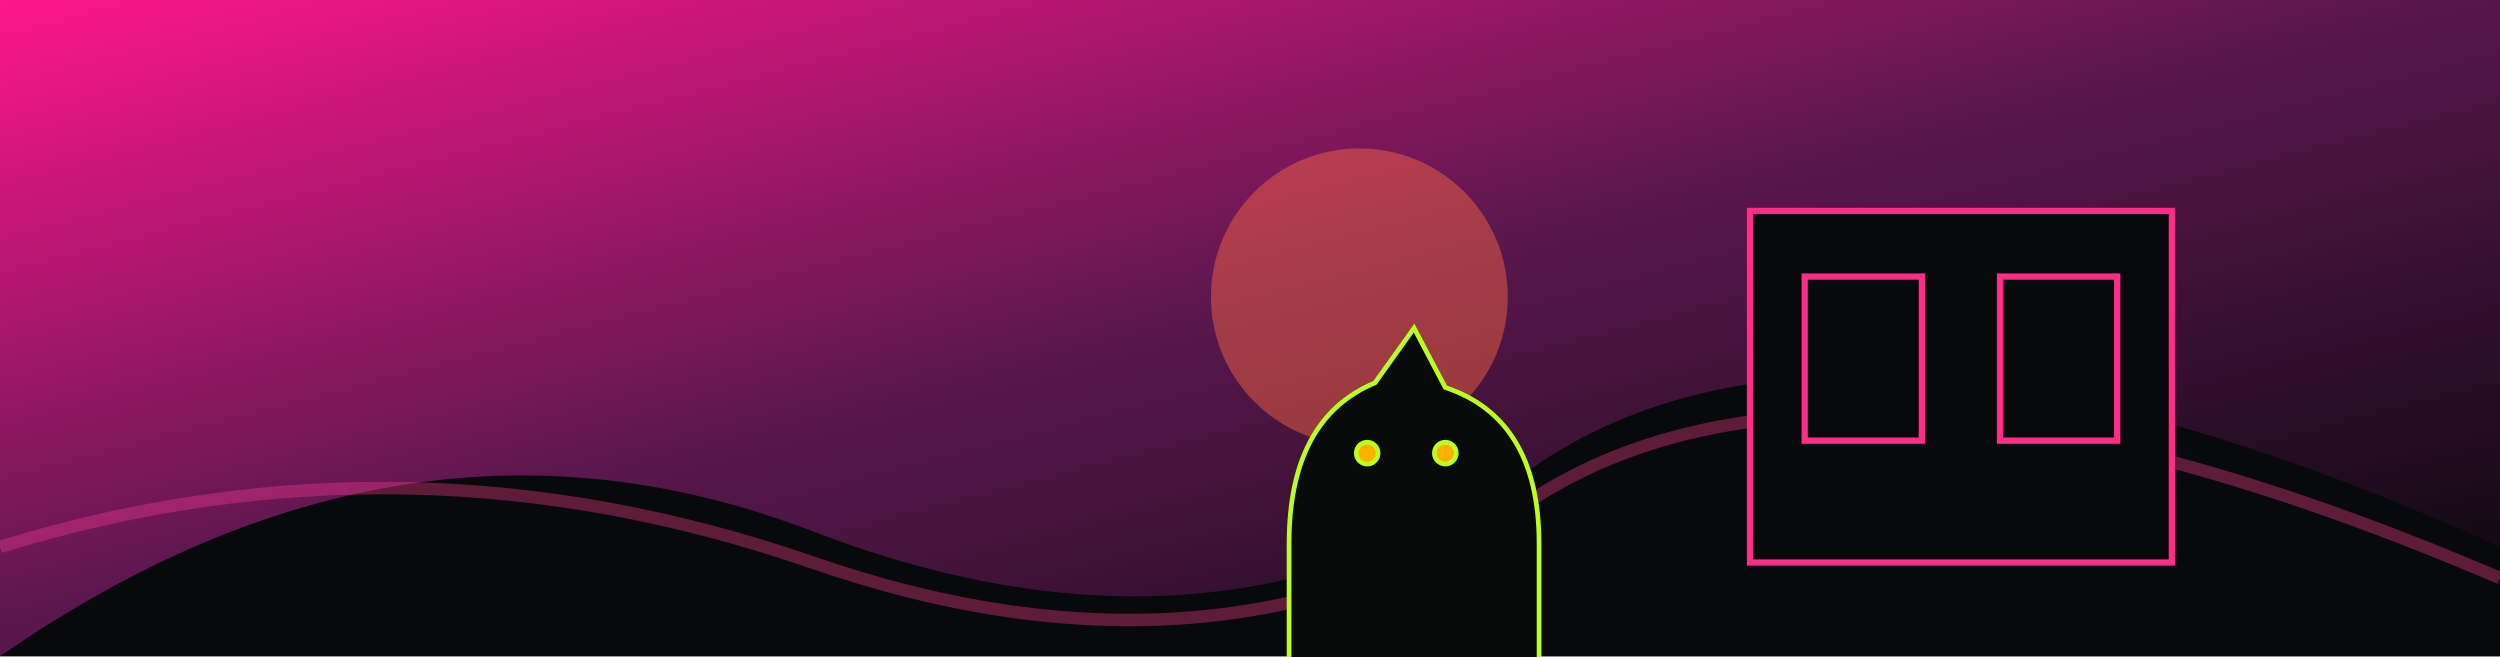
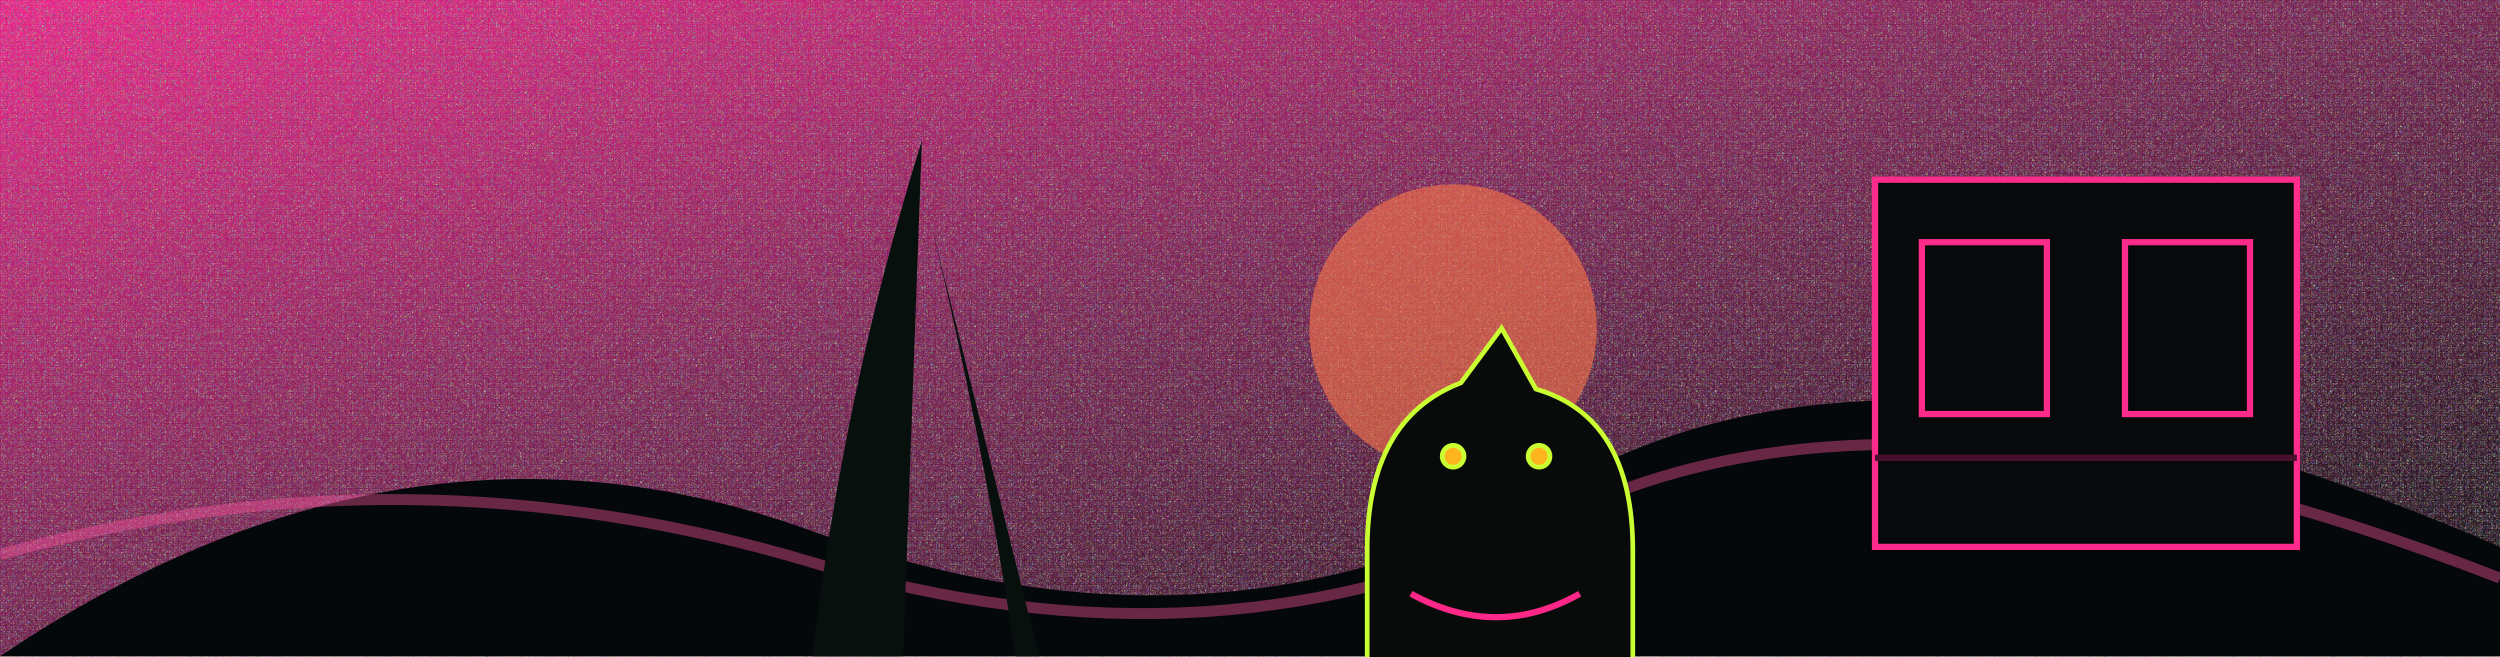
<svg xmlns="http://www.w3.org/2000/svg" viewBox="0 0 1600 420">
  <defs>
    <linearGradient id="s" y2="1">
-       <stop stop-color="#ff168d" />
-       <stop offset=".48" stop-color="#5a174e" />
-       <stop offset="1" stop-color="#050608" />
+       <stop stop-color="#ff188c" />
+       <stop offset=".45" stop-color="#7d174f" />
+       <stop offset="1" stop-color="#07080a" />
    </linearGradient>
+     <filter id="n">
+       <feTurbulence baseFrequency=".65" numOctaves="3" />
+       <feColorMatrix values="1 0 0 0 0 0 1 0 0 0 0 0 1 0 0 0 0 .12 0" />
+     </filter>
  </defs>
  <rect width="1600" height="420" fill="url(#s)" />
-   <circle cx="870" cy="190" r="95" fill="#ff6840" opacity=".45" />
-   <path d="M0 420Q260 240 520 340T980 300T1600 350V420z" fill="#07090b" />
-   <path d="M0 350Q260 270 520 360T980 320T1600 370" fill="none" stroke="#ff3d91" stroke-width="8" opacity=".35" />
-   <g transform="translate(1120 135)" fill="#07090b" stroke="#ff2c88" stroke-width="4">
-     <rect width="270" height="225" />
-     <rect x="35" y="42" width="75" height="105" />
-     <rect x="160" y="42" width="75" height="105" />
+   <rect width="1600" height="420" filter="url(#n)" />
+   <circle cx="930" cy="210" r="92" fill="#ff7748" opacity=".58" />
+   <path d="M0 420Q260 245 520 340T1000 310T1600 350V420z" fill="#05080a" />
+   <path d="M0 355Q260 282 520 360T1000 330T1600 370" fill="none" stroke="#ff54a1" stroke-width="7" opacity=".4" />
+   <g fill="#07100d">
+     <path d="M520 420q20-170 70-330l-12 330M650 420q-25-165-65-320l80 320" />
  </g>
-   <g transform="translate(810 210)" fill="#090b0b" stroke="#baff21" stroke-width="3">
-     <path d="M70 35L95 0l20 38q60 20 60 100v92H15v-92q0-80 55-103z" />
-     <circle cx="65" cy="80" r="7" fill="#ffb000" />
-     <circle cx="115" cy="80" r="7" fill="#ffb000" />
+   <g transform="translate(1200 115)" fill="#08090b" stroke="#ff2b8a" stroke-width="4">
+     <rect width="270" height="235" />
+     <rect x="30" y="40" width="80" height="110" />
+     <rect x="160" y="40" width="80" height="110" />
+     <path d="M0 178h270" stroke="#47112e" />
+   </g>
+   <g transform="translate(865 210)" fill="#090b0b" stroke="#caff31" stroke-width="3">
+     <path d="M70 35L96 0l22 39q62 18 62 103v90H10v-90q0-84 60-107z" />
+     <circle cx="65" cy="82" r="7" fill="#ffb51e" />
+     <circle cx="120" cy="82" r="7" fill="#ffb51e" />
+     <path d="M38 170q55 30 108 0" fill="none" stroke="#ff2788" stroke-width="4" />
  </g>
</svg>
